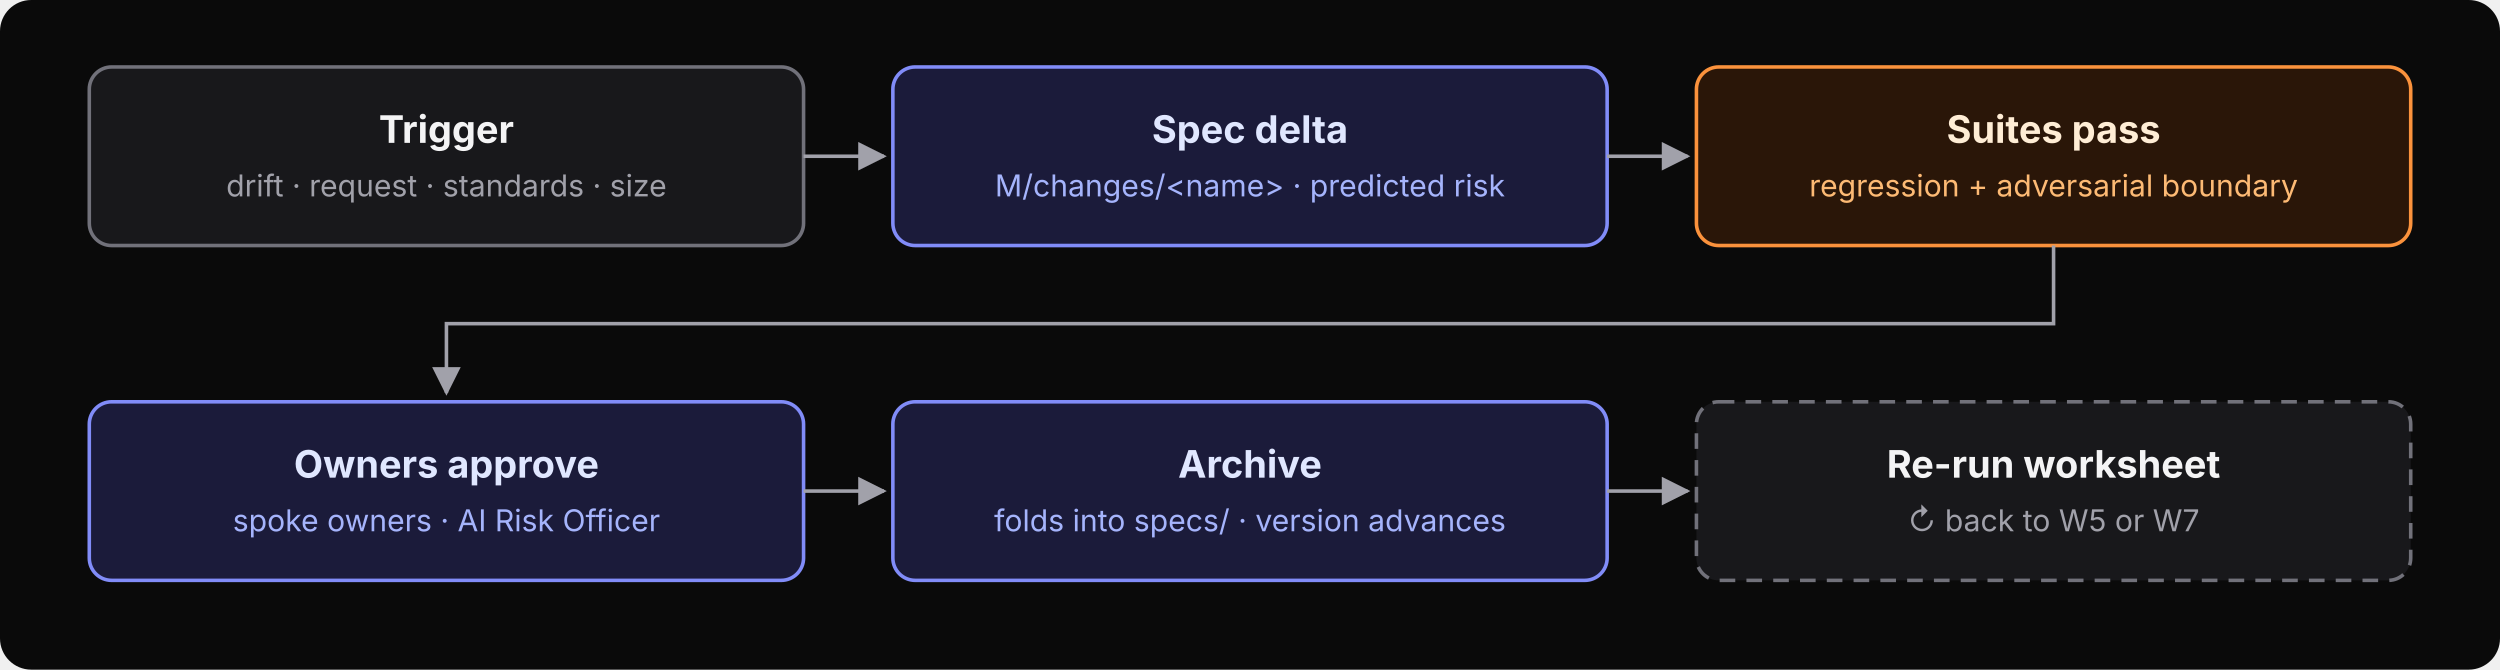
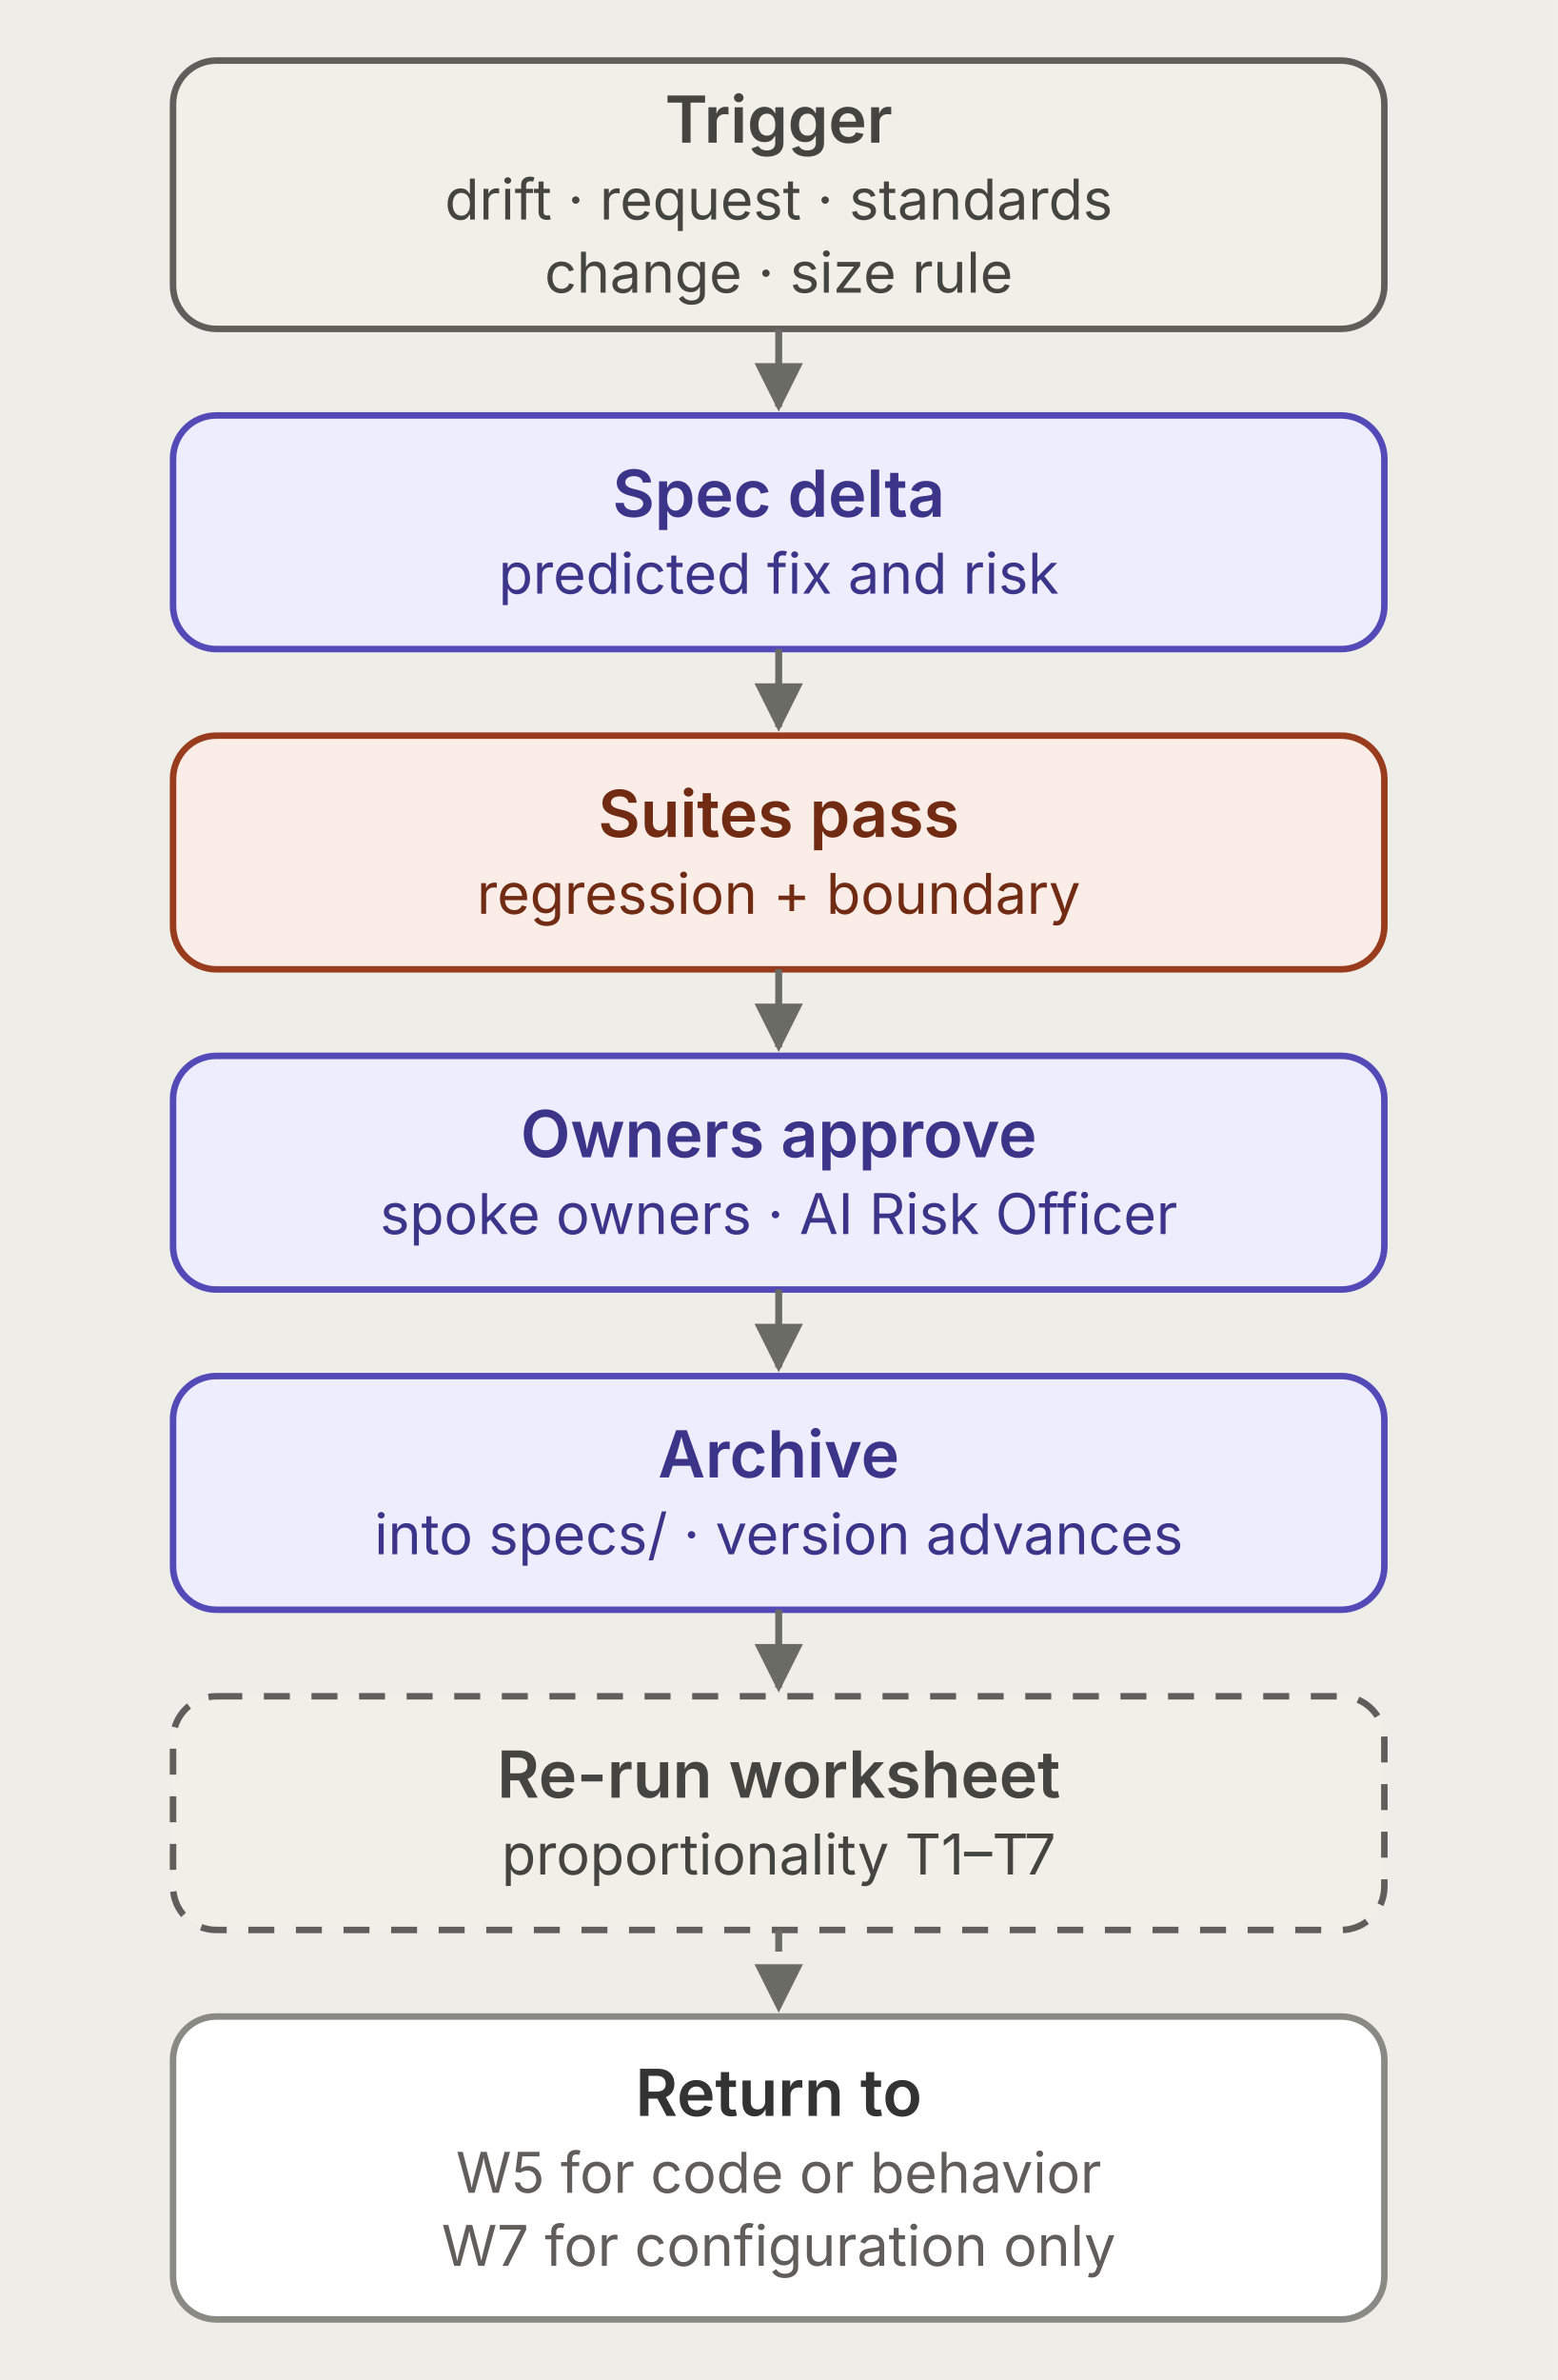
- <svg xmlns="http://www.w3.org/2000/svg" viewBox="0 0 1120 300" width="1120" height="300" font-family="Inter, 'Helvetica Neue', Helvetica, Arial, sans-serif" role="img">
+ <svg xmlns="http://www.w3.org/2000/svg" width="468" height="715" viewBox="0 0 360 550" role="img" aria-labelledby="t d">
  <defs>
-     <marker id="ah" viewBox="0 0 10 10" refX="9" refY="5" markerWidth="8" markerHeight="8" orient="auto-start-reverse">
-       <path d="M0,0 L10,5 L0,10 z" fill="#a1a1aa" />
+     <marker id="ah" viewBox="0 0 10 10" refX="9" refY="5" markerWidth="7" markerHeight="7" orient="auto-start-reverse">
+       <path d="M0,0 L10,5 L0,10 z" fill="#6B6B66" />
    </marker>
  </defs>
-   <rect width="1120" height="300" rx="14" fill="#0a0a0a" />
-   <rect x="40" y="30" width="320" height="80" rx="10" fill="#18181b" stroke="#71717a" stroke-width="1.6" />
-   <text x="200.0" y="64.0" fill="#f4f4f5" font-size="17" font-weight="700" text-anchor="middle">Trigger</text>
-   <text x="200.0" y="88.0" fill="#a1a1aa" font-size="13.5" font-weight="400" text-anchor="middle">drift · request · standards · size</text>
-   <rect x="400" y="30" width="320" height="80" rx="10" fill="#1b1b3a" stroke="#818cf8" stroke-width="1.6" />
-   <text x="560.0" y="64.0" fill="#e0e7ff" font-size="17" font-weight="700" text-anchor="middle">Spec delta</text>
-   <text x="560.0" y="88.0" fill="#a5b4fc" font-size="13.5" font-weight="400" text-anchor="middle">M/changes/&lt;name&gt; · predicted risk</text>
-   <rect x="760" y="30" width="320" height="80" rx="10" fill="#2a1608" stroke="#fb923c" stroke-width="1.6" />
-   <text x="920.0" y="64.0" fill="#ffedd5" font-size="17" font-weight="700" text-anchor="middle">Suites pass</text>
-   <text x="920.0" y="88.0" fill="#fdba74" font-size="13.5" font-weight="400" text-anchor="middle">regression + adversarial boundary</text>
-   <rect x="40" y="180" width="320" height="80" rx="10" fill="#1b1b3a" stroke="#818cf8" stroke-width="1.6" />
-   <text x="200.0" y="214.0" fill="#e0e7ff" font-size="17" font-weight="700" text-anchor="middle">Owners approve</text>
-   <text x="200.0" y="238.0" fill="#a5b4fc" font-size="13.5" font-weight="400" text-anchor="middle">spoke owners · AI Risk Officer</text>
-   <rect x="400" y="180" width="320" height="80" rx="10" fill="#1b1b3a" stroke="#818cf8" stroke-width="1.6" />
-   <text x="560.0" y="214.0" fill="#e0e7ff" font-size="17" font-weight="700" text-anchor="middle">Archive</text>
-   <text x="560.0" y="238.0" fill="#a5b4fc" font-size="13.5" font-weight="400" text-anchor="middle">folds into specs/ · version advances</text>
-   <rect x="760" y="180" width="320" height="80" rx="10" fill="#18181b" stroke="#71717a" stroke-width="1.6" stroke-dasharray="7 5" />
-   <text x="920.0" y="214.0" fill="#f4f4f5" font-size="17" font-weight="700" text-anchor="middle">Re-run worksheet</text>
-   <text x="920.0" y="238.0" fill="#a1a1aa" font-size="13.5" font-weight="400" text-anchor="middle">↻ back to W5 or W7</text>
-   <path d="M360,70 H396" fill="none" stroke="#a1a1aa" stroke-width="1.6" marker-end="url(#ah)" />
-   <path d="M720,70 H756" fill="none" stroke="#a1a1aa" stroke-width="1.6" marker-end="url(#ah)" />
-   <path d="M920.0,110 V145 H200.0 V176" fill="none" stroke="#a1a1aa" stroke-width="1.6" marker-end="url(#ah)" />
-   <path d="M360,220 H396" fill="none" stroke="#a1a1aa" stroke-width="1.6" marker-end="url(#ah)" />
-   <path d="M720,220 H756" fill="none" stroke="#a1a1aa" stroke-width="1.6" marker-end="url(#ah)" />
+   <rect width="360" height="550" fill="#EEEDE8" />
+   <rect x="40" y="14" width="280" height="62" rx="10" fill="#F1EFE8" stroke="#5F5E5A" stroke-width="1.5" />
+   <text x="180.0" y="32.975" font-family="Inter, 'Helvetica Neue', Helvetica, Arial, sans-serif" font-size="15" font-weight="600" fill="#444441" text-anchor="middle">Trigger</text>
+   <text x="180.0" y="50.725" font-family="Inter, 'Helvetica Neue', Helvetica, Arial, sans-serif" font-size="13" font-weight="400" fill="#444441" text-anchor="middle">drift · request · standards</text>
+   <text x="180.0" y="67.625" font-family="Inter, 'Helvetica Neue', Helvetica, Arial, sans-serif" font-size="13" font-weight="400" fill="#444441" text-anchor="middle">change · size rule</text>
+   <path d="M180,76 L180,94" fill="none" stroke="#6B6B66" stroke-width="1.6" marker-end="url(#ah)" />
+   <rect x="40" y="96" width="280" height="54" rx="10" fill="#EEEDFE" stroke="#534AB7" stroke-width="1.5" />
+   <text x="180.0" y="119.425" font-family="Inter, 'Helvetica Neue', Helvetica, Arial, sans-serif" font-size="15" font-weight="600" fill="#3C3489" text-anchor="middle">Spec delta</text>
+   <text x="180.0" y="137.175" font-family="Inter, 'Helvetica Neue', Helvetica, Arial, sans-serif" font-size="13" font-weight="400" fill="#3C3489" text-anchor="middle">predicted fix and risk</text>
+   <path d="M180,150 L180,168" fill="none" stroke="#6B6B66" stroke-width="1.6" marker-end="url(#ah)" />
+   <rect x="40" y="170" width="280" height="54" rx="10" fill="#FAECE7" stroke="#993C1D" stroke-width="1.5" />
+   <text x="180.0" y="193.425" font-family="Inter, 'Helvetica Neue', Helvetica, Arial, sans-serif" font-size="15" font-weight="600" fill="#712B13" text-anchor="middle">Suites pass</text>
+   <text x="180.0" y="211.175" font-family="Inter, 'Helvetica Neue', Helvetica, Arial, sans-serif" font-size="13" font-weight="400" fill="#712B13" text-anchor="middle">regression + boundary</text>
+   <path d="M180,224 L180,242" fill="none" stroke="#6B6B66" stroke-width="1.6" marker-end="url(#ah)" />
+   <rect x="40" y="244" width="280" height="54" rx="10" fill="#EEEDFE" stroke="#534AB7" stroke-width="1.5" />
+   <text x="180.0" y="267.425" font-family="Inter, 'Helvetica Neue', Helvetica, Arial, sans-serif" font-size="15" font-weight="600" fill="#3C3489" text-anchor="middle">Owners approve</text>
+   <text x="180.0" y="285.175" font-family="Inter, 'Helvetica Neue', Helvetica, Arial, sans-serif" font-size="13" font-weight="400" fill="#3C3489" text-anchor="middle">spoke owners · AI Risk Officer</text>
+   <path d="M180,298 L180,316" fill="none" stroke="#6B6B66" stroke-width="1.6" marker-end="url(#ah)" />
+   <rect x="40" y="318" width="280" height="54" rx="10" fill="#EEEDFE" stroke="#534AB7" stroke-width="1.5" />
+   <text x="180.0" y="341.425" font-family="Inter, 'Helvetica Neue', Helvetica, Arial, sans-serif" font-size="15" font-weight="600" fill="#3C3489" text-anchor="middle">Archive</text>
+   <text x="180.0" y="359.175" font-family="Inter, 'Helvetica Neue', Helvetica, Arial, sans-serif" font-size="13" font-weight="400" fill="#3C3489" text-anchor="middle">into specs/ · version advances</text>
+   <path d="M180,372 L180,390" fill="none" stroke="#6B6B66" stroke-width="1.6" marker-end="url(#ah)" />
+   <rect x="40" y="392" width="280" height="54" rx="10" fill="#F1EFE8" stroke="#5F5E5A" stroke-width="1.5" stroke-dasharray="6 5" />
+   <text x="180.0" y="415.425" font-family="Inter, 'Helvetica Neue', Helvetica, Arial, sans-serif" font-size="15" font-weight="600" fill="#444441" text-anchor="middle">Re-run worksheet</text>
+   <text x="180.0" y="433.175" font-family="Inter, 'Helvetica Neue', Helvetica, Arial, sans-serif" font-size="13" font-weight="400" fill="#444441" text-anchor="middle">proportionality T1–T7</text>
+   <path d="M180,446 L180,464" fill="none" stroke="#6B6B66" stroke-width="1.6" stroke-dasharray="5 4" marker-end="url(#ah)" />
+   <rect x="40" y="466" width="280" height="70" rx="10" fill="#FFFFFF" stroke="#8A8A85" stroke-width="1.5" />
+   <text x="180.0" y="488.975" font-family="Inter, 'Helvetica Neue', Helvetica, Arial, sans-serif" font-size="15" font-weight="600" fill="#333333" text-anchor="middle">Return to</text>
+   <text x="180.0" y="506.725" font-family="Inter, 'Helvetica Neue', Helvetica, Arial, sans-serif" font-size="13" font-weight="400" fill="#5F5E5A" text-anchor="middle">W5 for code or behavior</text>
+   <text x="180.0" y="523.625" font-family="Inter, 'Helvetica Neue', Helvetica, Arial, sans-serif" font-size="13" font-weight="400" fill="#5F5E5A" text-anchor="middle">W7 for configuration only</text>
</svg>
